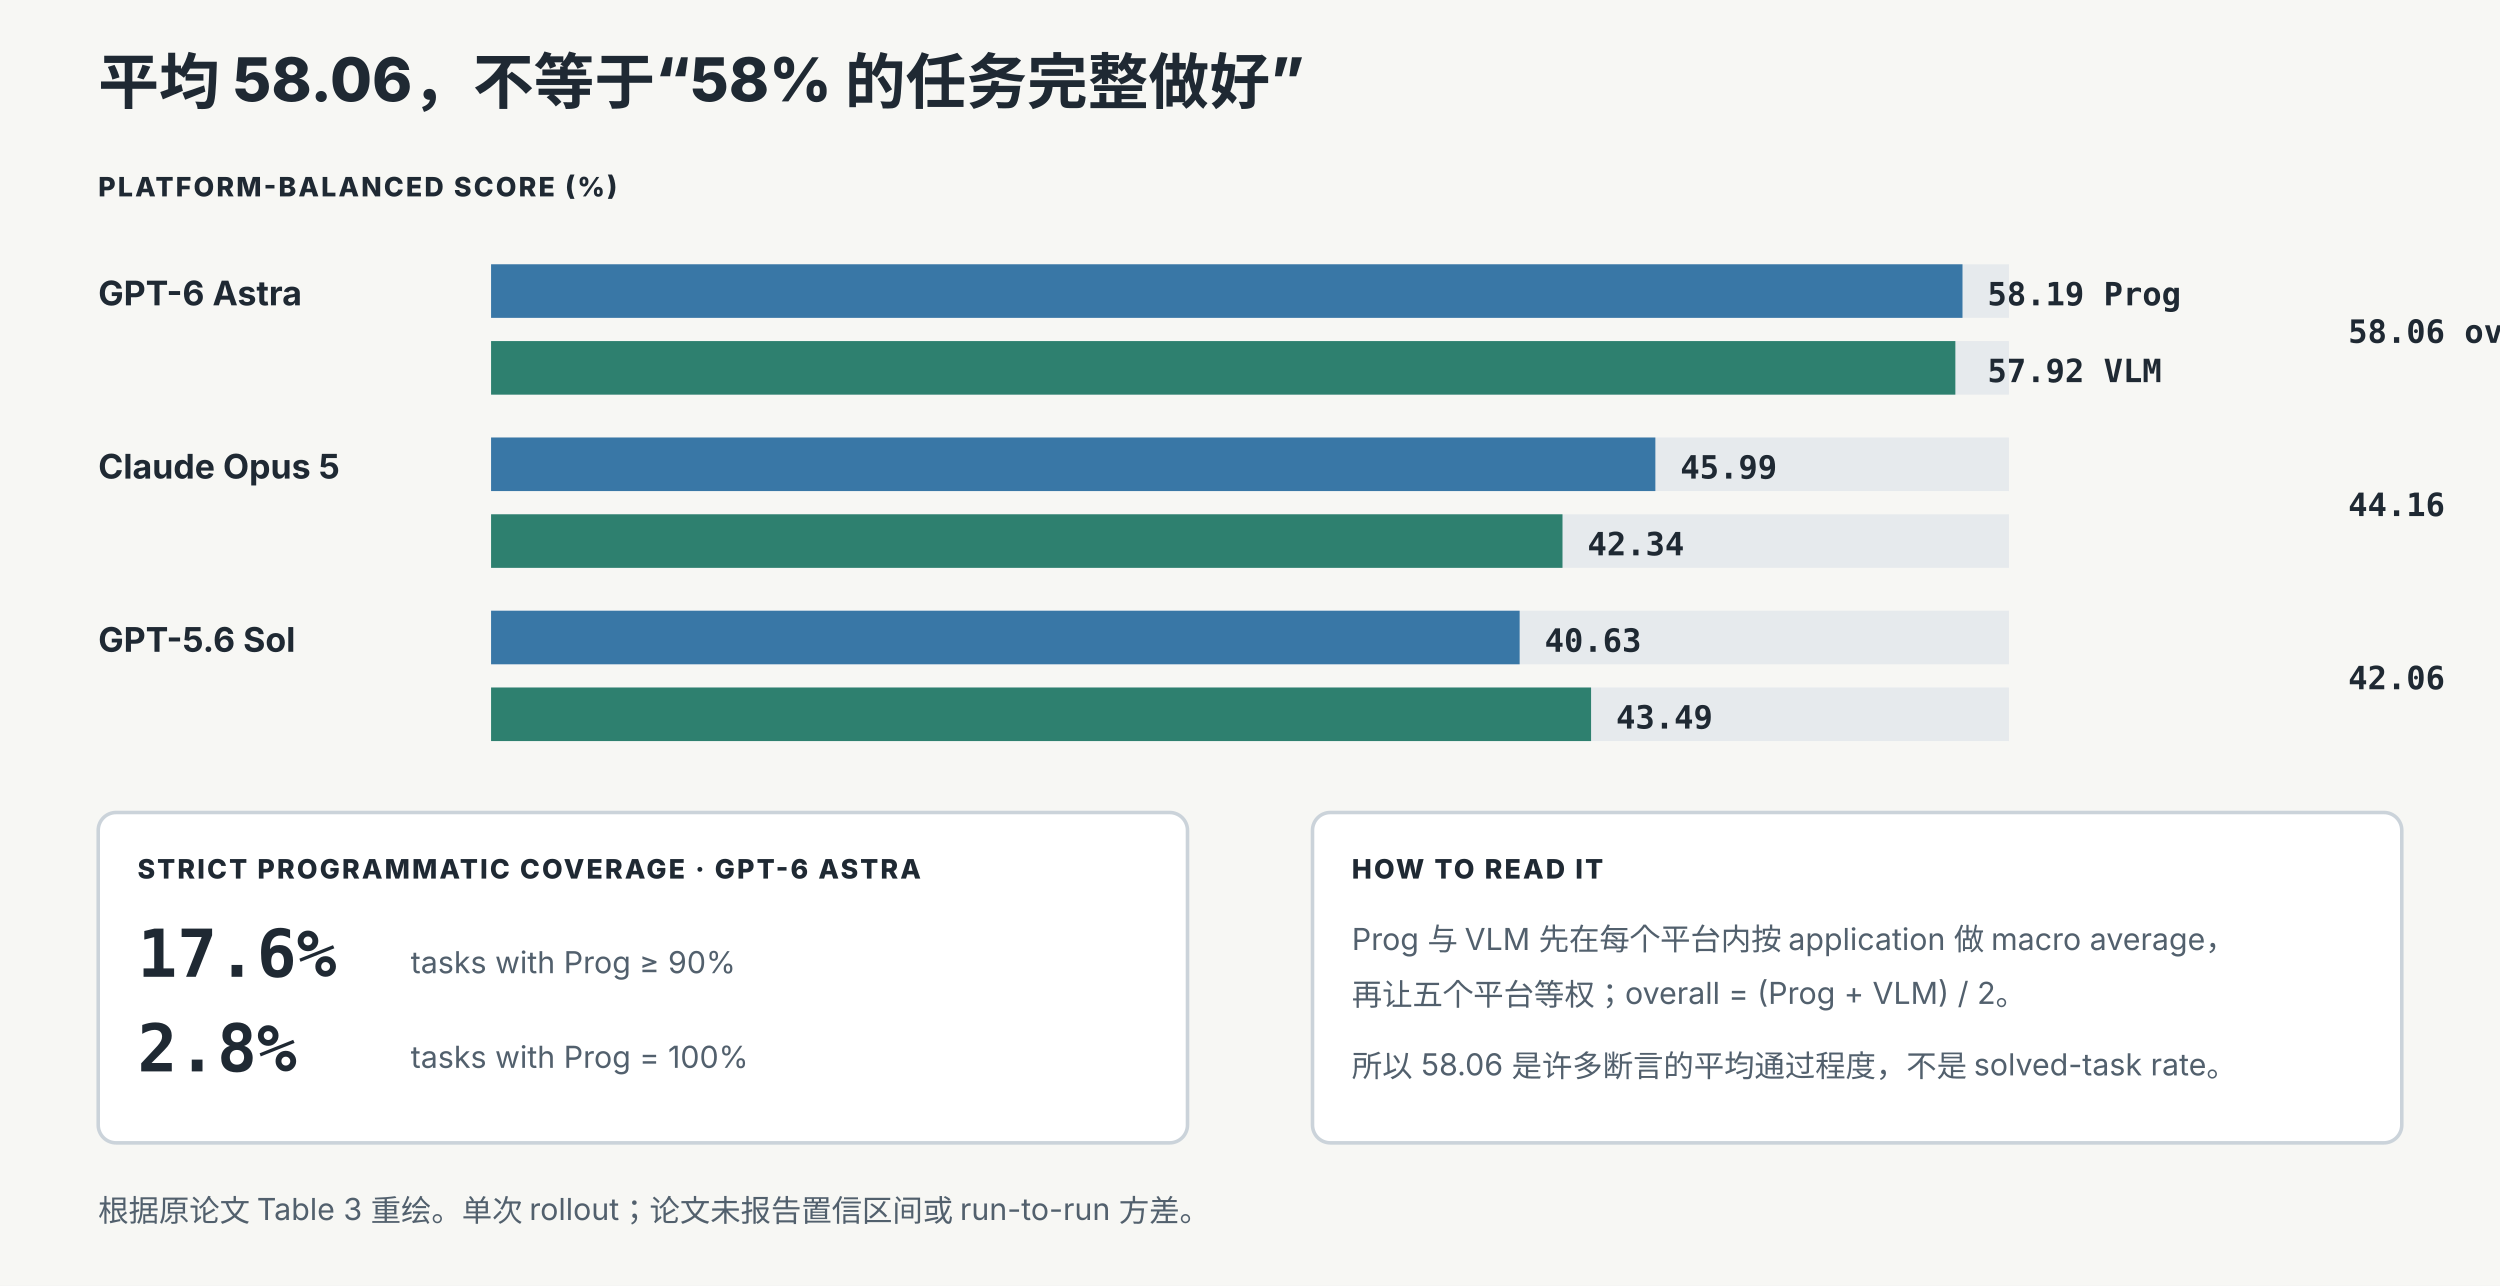
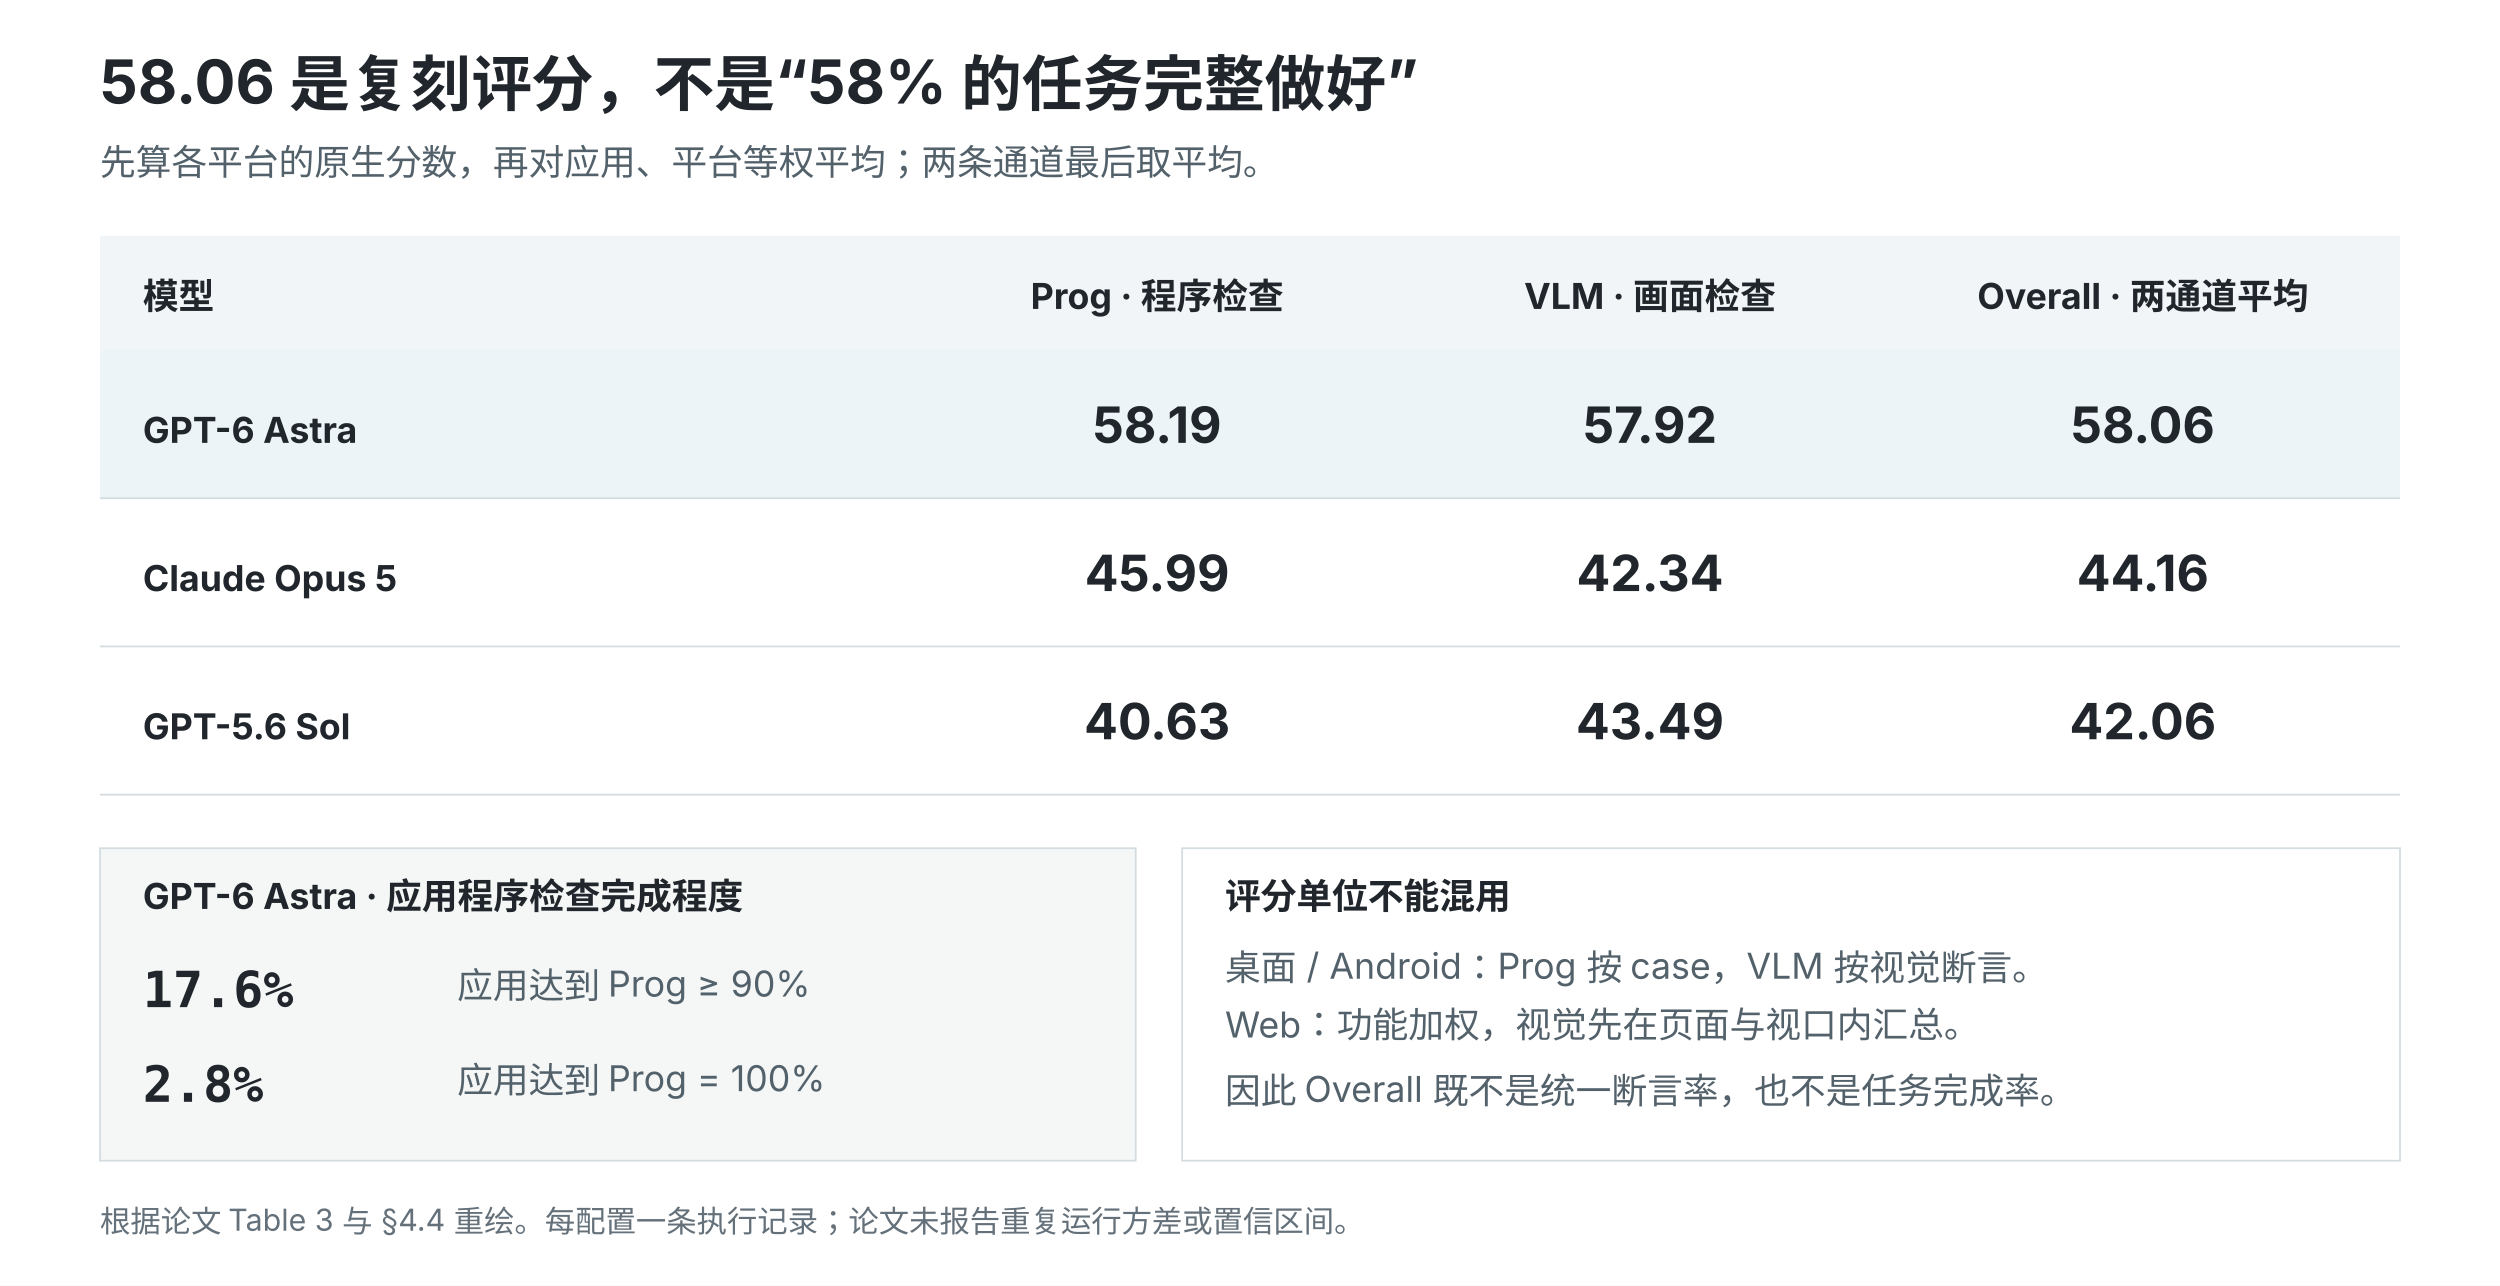
<svg xmlns="http://www.w3.org/2000/svg" width="1400" height="720" viewBox="0 0 1400 720" role="img" aria-labelledby="title desc">
-   <style>text{font-family:Inter,-apple-system,BlinkMacSystemFont,"Segoe UI","PingFang SC",sans-serif;fill:#1f2933}.h{font-size:34px;font-weight:760}.k{font-size:15px;font-weight:800;letter-spacing:1.2px}.p{font-size:17px;fill:#52606d}.name{font-size:19px;font-weight:700}.num{font-family:ui-monospace,SFMono-Regular,Menlo,monospace;font-size:18px;font-weight:750}.grid{stroke:#d9dee3;stroke-width:1}.bar1{fill:#3977a6}.bar2{fill:#2e806f}.bar3{fill:#735ca6}.box{fill:#fff;stroke:#cbd3da;stroke-width:2}</style>
-   <rect width="1400" height="720" fill="#f7f7f4" />
-   <text x="55" y="58" class="h">平均 58.06，不等于“58% 的任务完整做好”</text>
-   <g transform="translate(55 110)">
-     <text y="0" class="k" fill="#3977a6">PLATFORM-BALANCED SCORE (%)</text>
-     <g transform="translate(0 38)">
-       <text y="23" class="name">GPT-6 Astra</text>
-       <rect x="220" width="850" height="30" fill="#e6eaed" />
-       <rect x="220" width="824" height="30" class="bar1" />
-       <text x="1058" y="23" class="num">58.19 Prog</text>
-       <rect x="220" y="43" width="850" height="30" fill="#e6eaed" />
-       <rect x="220" y="43" width="820" height="30" class="bar2" />
-       <text x="1058" y="66" class="num">57.92 VLM</text>
-       <text x="1260" y="44" class="num" fill="#735ca6">58.06 overall</text>
-     </g>
-     <g transform="translate(0 135)">
-       <text y="23" class="name">Claude Opus 5</text>
-       <rect x="220" width="850" height="30" fill="#e6eaed" />
-       <rect x="220" width="652" height="30" class="bar1" />
-       <text x="886" y="23" class="num">45.99</text>
-       <rect x="220" y="43" width="850" height="30" fill="#e6eaed" />
-       <rect x="220" y="43" width="600" height="30" class="bar2" />
-       <text x="834" y="66" class="num">42.34</text>
-       <text x="1260" y="44" class="num">44.16</text>
-     </g>
-     <g transform="translate(0 232)">
-       <text y="23" class="name">GPT-5.6 Sol</text>
-       <rect x="220" width="850" height="30" fill="#e6eaed" />
-       <rect x="220" width="576" height="30" class="bar1" />
-       <text x="810" y="23" class="num">40.63</text>
-       <rect x="220" y="43" width="850" height="30" fill="#e6eaed" />
-       <rect x="220" y="43" width="616" height="30" class="bar2" />
-       <text x="850" y="66" class="num">43.49</text>
-       <text x="1260" y="44" class="num">42.06</text>
-     </g>
+   <style>text{font-family:-apple-system,BlinkMacSystemFont,"Segoe UI","PingFang SC",sans-serif;fill:#20262b}.h{font-size:34px;font-weight:750}.label{font-size:20px;font-weight:700}.p{font-size:20px;fill:#53616b}.num{font-family:ui-monospace,SFMono-Regular,Menlo,monospace;font-size:28px;font-weight:750}.small{font-size:17px;fill:#65717a}.line{stroke:#d5dce0;stroke-width:1}</style>
+   <rect width="1400" height="720" fill="#fff" />
+   <text x="56" y="58" class="h">58.06 是复刻评分，不是“58% 的任务完整做好”</text>
+   <text x="56" y="98" class="p">先算各平台的原生分数，再对应用、平台等权平均；两条通道最后取平均。</text>
+   <rect x="56" y="132" width="1288" height="64" fill="#f2f5f7" />
+   <g class="label">
+     <text x="80" y="173">模型</text>
+     <text x="648" y="173" text-anchor="middle">Prog · 程序检查</text>
+     <text x="924" y="173" text-anchor="middle">VLM · 画面检查</text>
+     <text x="1200" y="173" text-anchor="middle">Overall · 两通道平均</text>
  </g>
-   <g transform="translate(55 455)">
-     <rect class="box" width="610" height="185" rx="10" />
-     <text x="22" y="37" class="k" fill="#735ca6">STRICT PROGRAMMATIC COVERAGE · GPT-6 ASTRA</text>
-     <text x="22" y="92" class="num" style="font-size:37px" fill="#735ca6">17.6%</text>
-     <text x="175" y="90" class="p">tasks with Prog ≥ 90%</text>
-     <text x="22" y="145" class="num" style="font-size:37px" fill="#a84644">2.8%</text>
-     <text x="175" y="143" class="p">tasks with Prog = 100%</text>
+   <rect x="56" y="196" width="1288" height="83" fill="#edf4f8" />
+   <g class="label">
+     <text x="80" y="248">GPT-6 Astra</text>
+     <text x="80" y="331">Claude Opus 5</text>
+     <text x="80" y="414">GPT-5.6 Sol</text>
  </g>
-   <g transform="translate(735 455)">
-     <rect class="box" width="610" height="185" rx="10" />
-     <text x="22" y="37" class="k" fill="#bd6737">HOW TO READ IT</text>
-     <text x="22" y="77" class="p">Prog 与 VLM 先在每个平台内按 application 做 macro average，</text>
-     <text x="22" y="108" class="p">再让五个平台等权；overall = (Prog + VLM) / 2。</text>
-     <text x="22" y="148" class="p">所以 58.06 是许多断言的平均通过程度，不是 solved-task rate。</text>
+   <g class="num" text-anchor="middle">
+     <text x="648" y="248">58.19</text>
+     <text x="924" y="248">57.92</text>
+     <text x="1200" y="248" fill="#245f87">58.06</text>
+     <text x="648" y="331">45.99</text>
+     <text x="924" y="331">42.34</text>
+     <text x="1200" y="331">44.16</text>
+     <text x="648" y="414">40.63</text>
+     <text x="924" y="414">43.49</text>
+     <text x="1200" y="414">42.06</text>
  </g>
-   <text x="55" y="684" class="p">根据原论文 Table 3 重绘。单次 rollout；论文未报告置信区间或 run-to-run 方差。</text>
+   <path class="line" d="M56 279H1344M56 362H1344M56 445H1344" />
+   <rect x="56" y="475" width="580" height="175" fill="#f4f7f6" stroke="#d5dce0" />
+   <text x="80" y="509" class="label">GPT-6 Astra · 应用程序检查完成程度</text>
+   <text x="80" y="564" class="num" fill="#245f87">17.6%</text>
+   <text x="256" y="559" class="p">应用达到 Prog ≥ 90%</text>
+   <text x="80" y="617" class="num" fill="#a64643">2.8%</text>
+   <text x="256" y="612" class="p">应用达到 Prog = 100%</text>
+   <rect x="662" y="475" width="682" height="175" fill="#fff" stroke="#d5dce0" />
+   <text x="686" y="509" class="label">评分单位不能混用</text>
+   <text x="686" y="549" class="p">桌面 / Android：Prog 按 case，VLM 按视觉断言。</text>
+   <text x="686" y="581" class="p">Web：功能加权，视觉先在页面与视口内汇总。</text>
+   <text x="686" y="618" class="p">因此 Overall 既不是统一断言率，也不是任务完成率。</text>
+   <text x="56" y="690" class="small">根据论文 Table 3 与 §4.4 重绘。每配置一条执行记录；论文未报告重复运行方差或置信区间。</text>
</svg>
